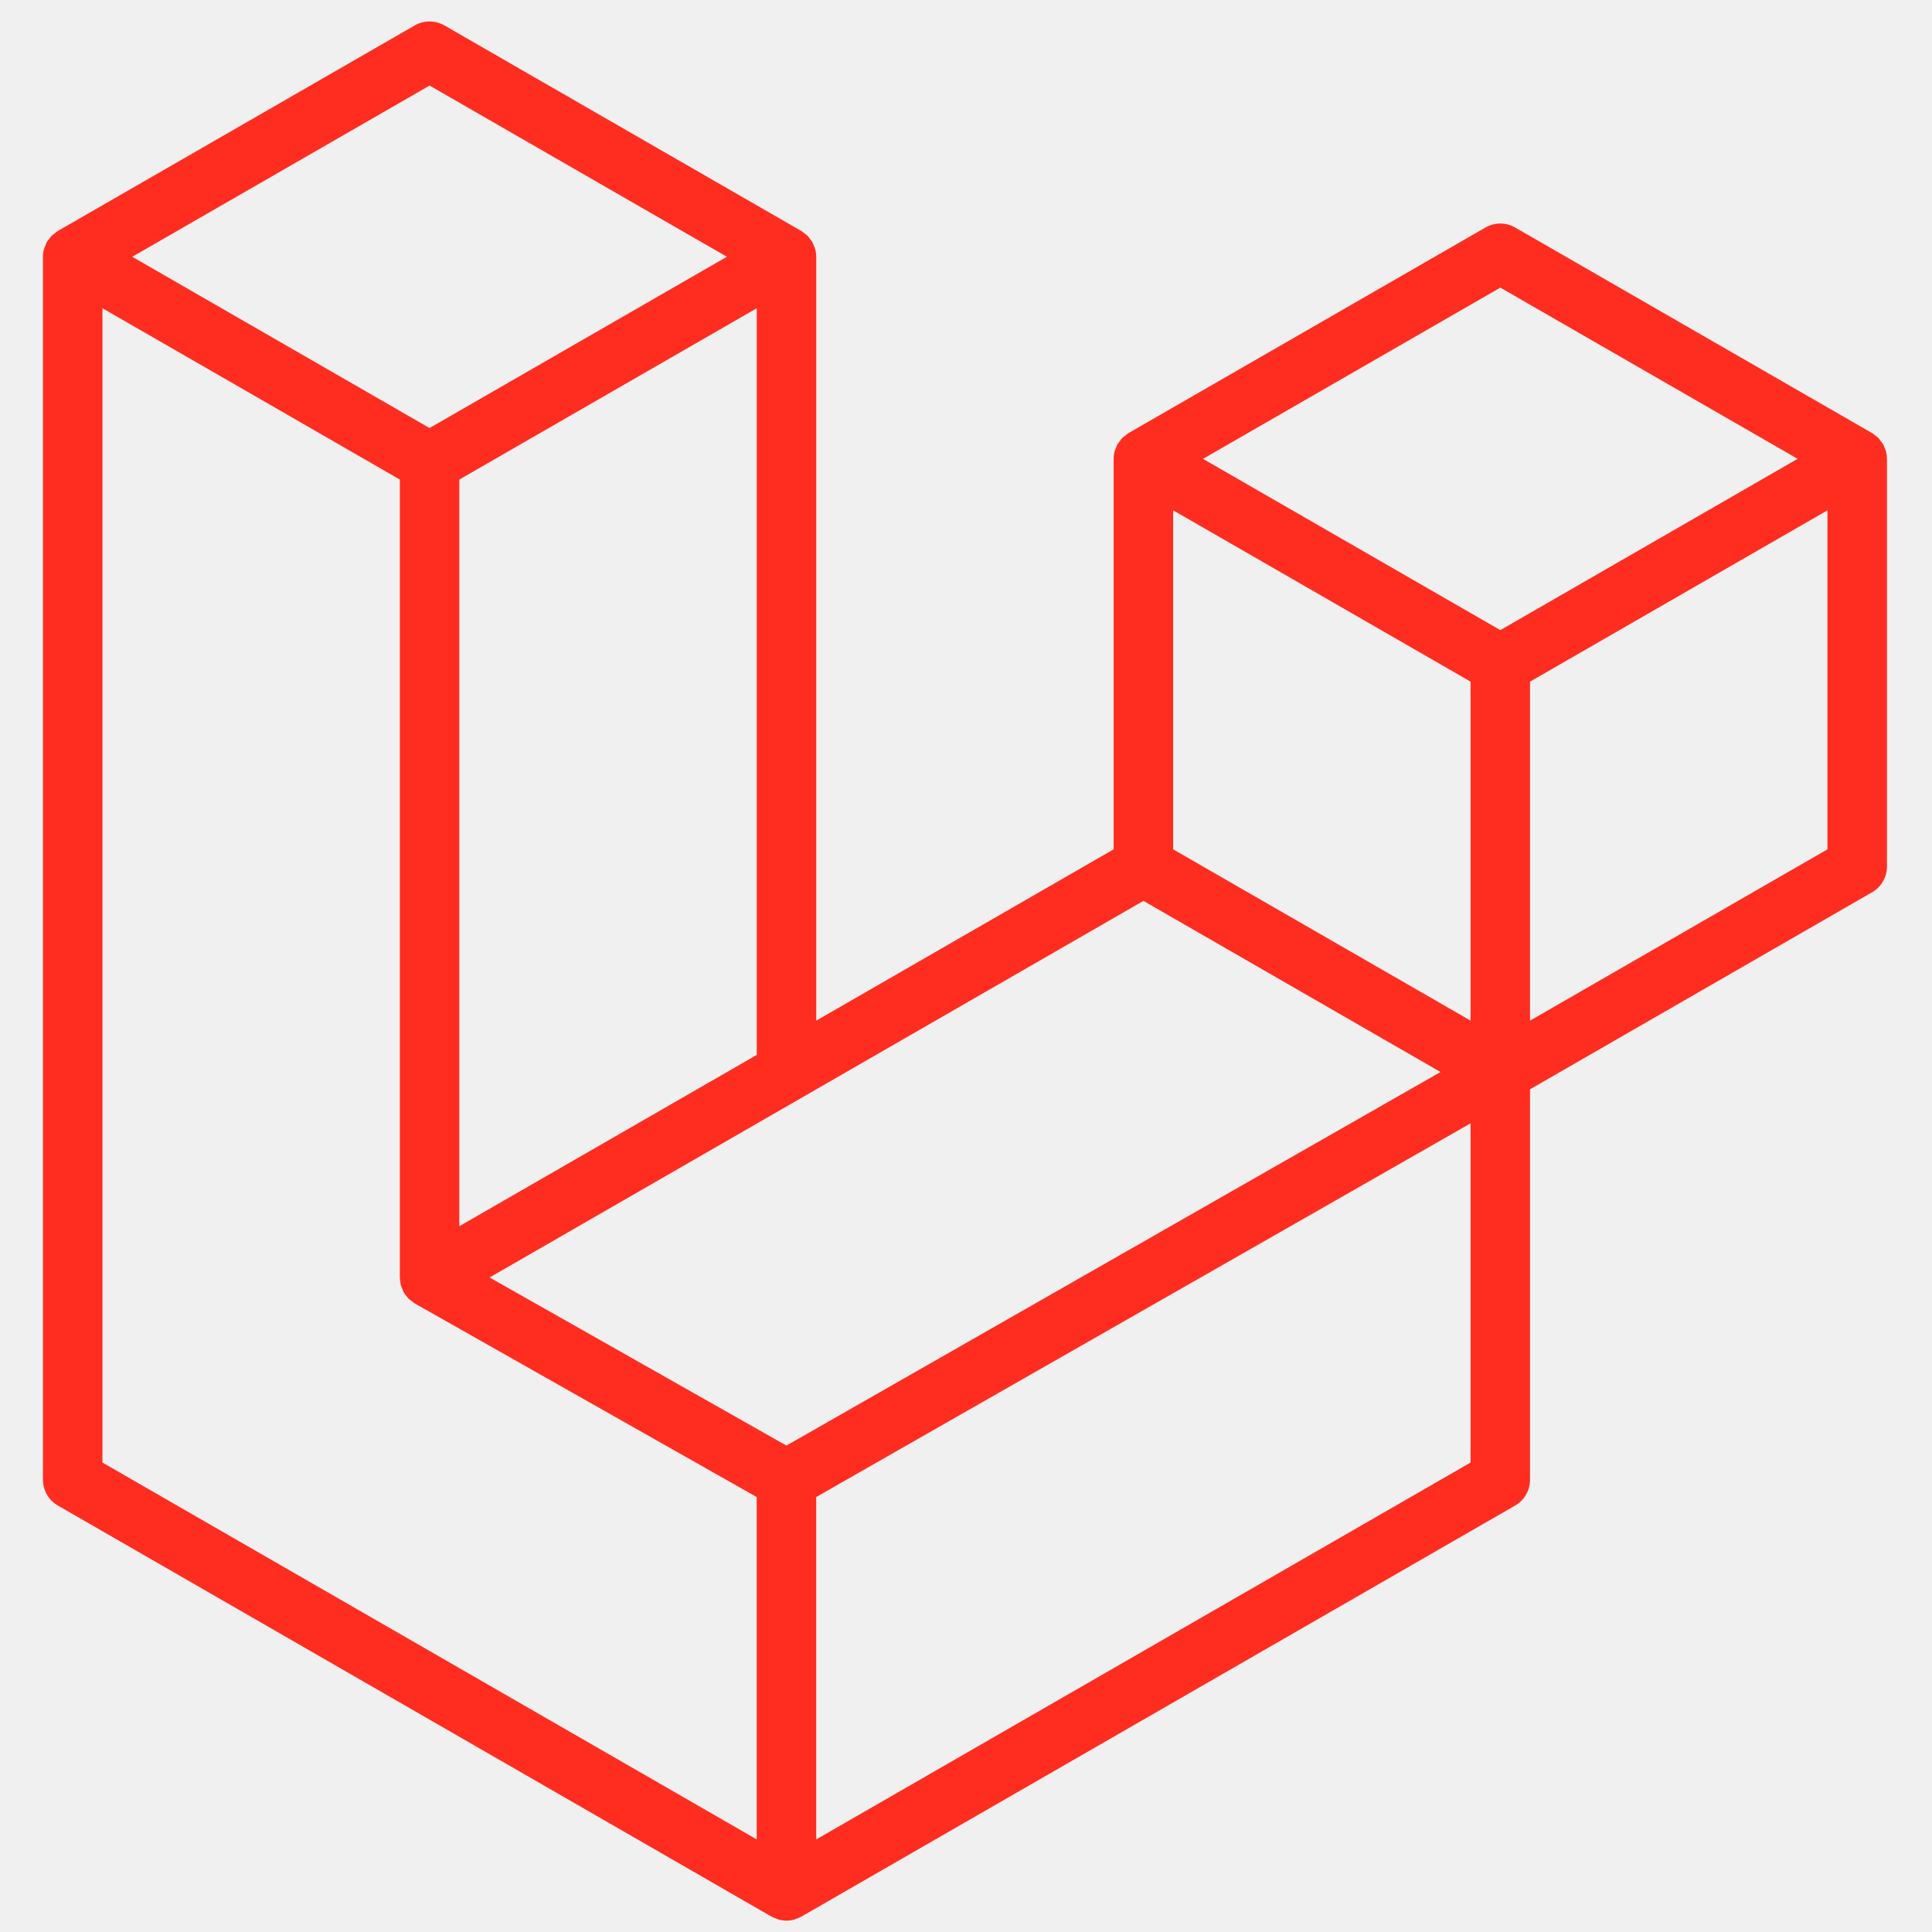
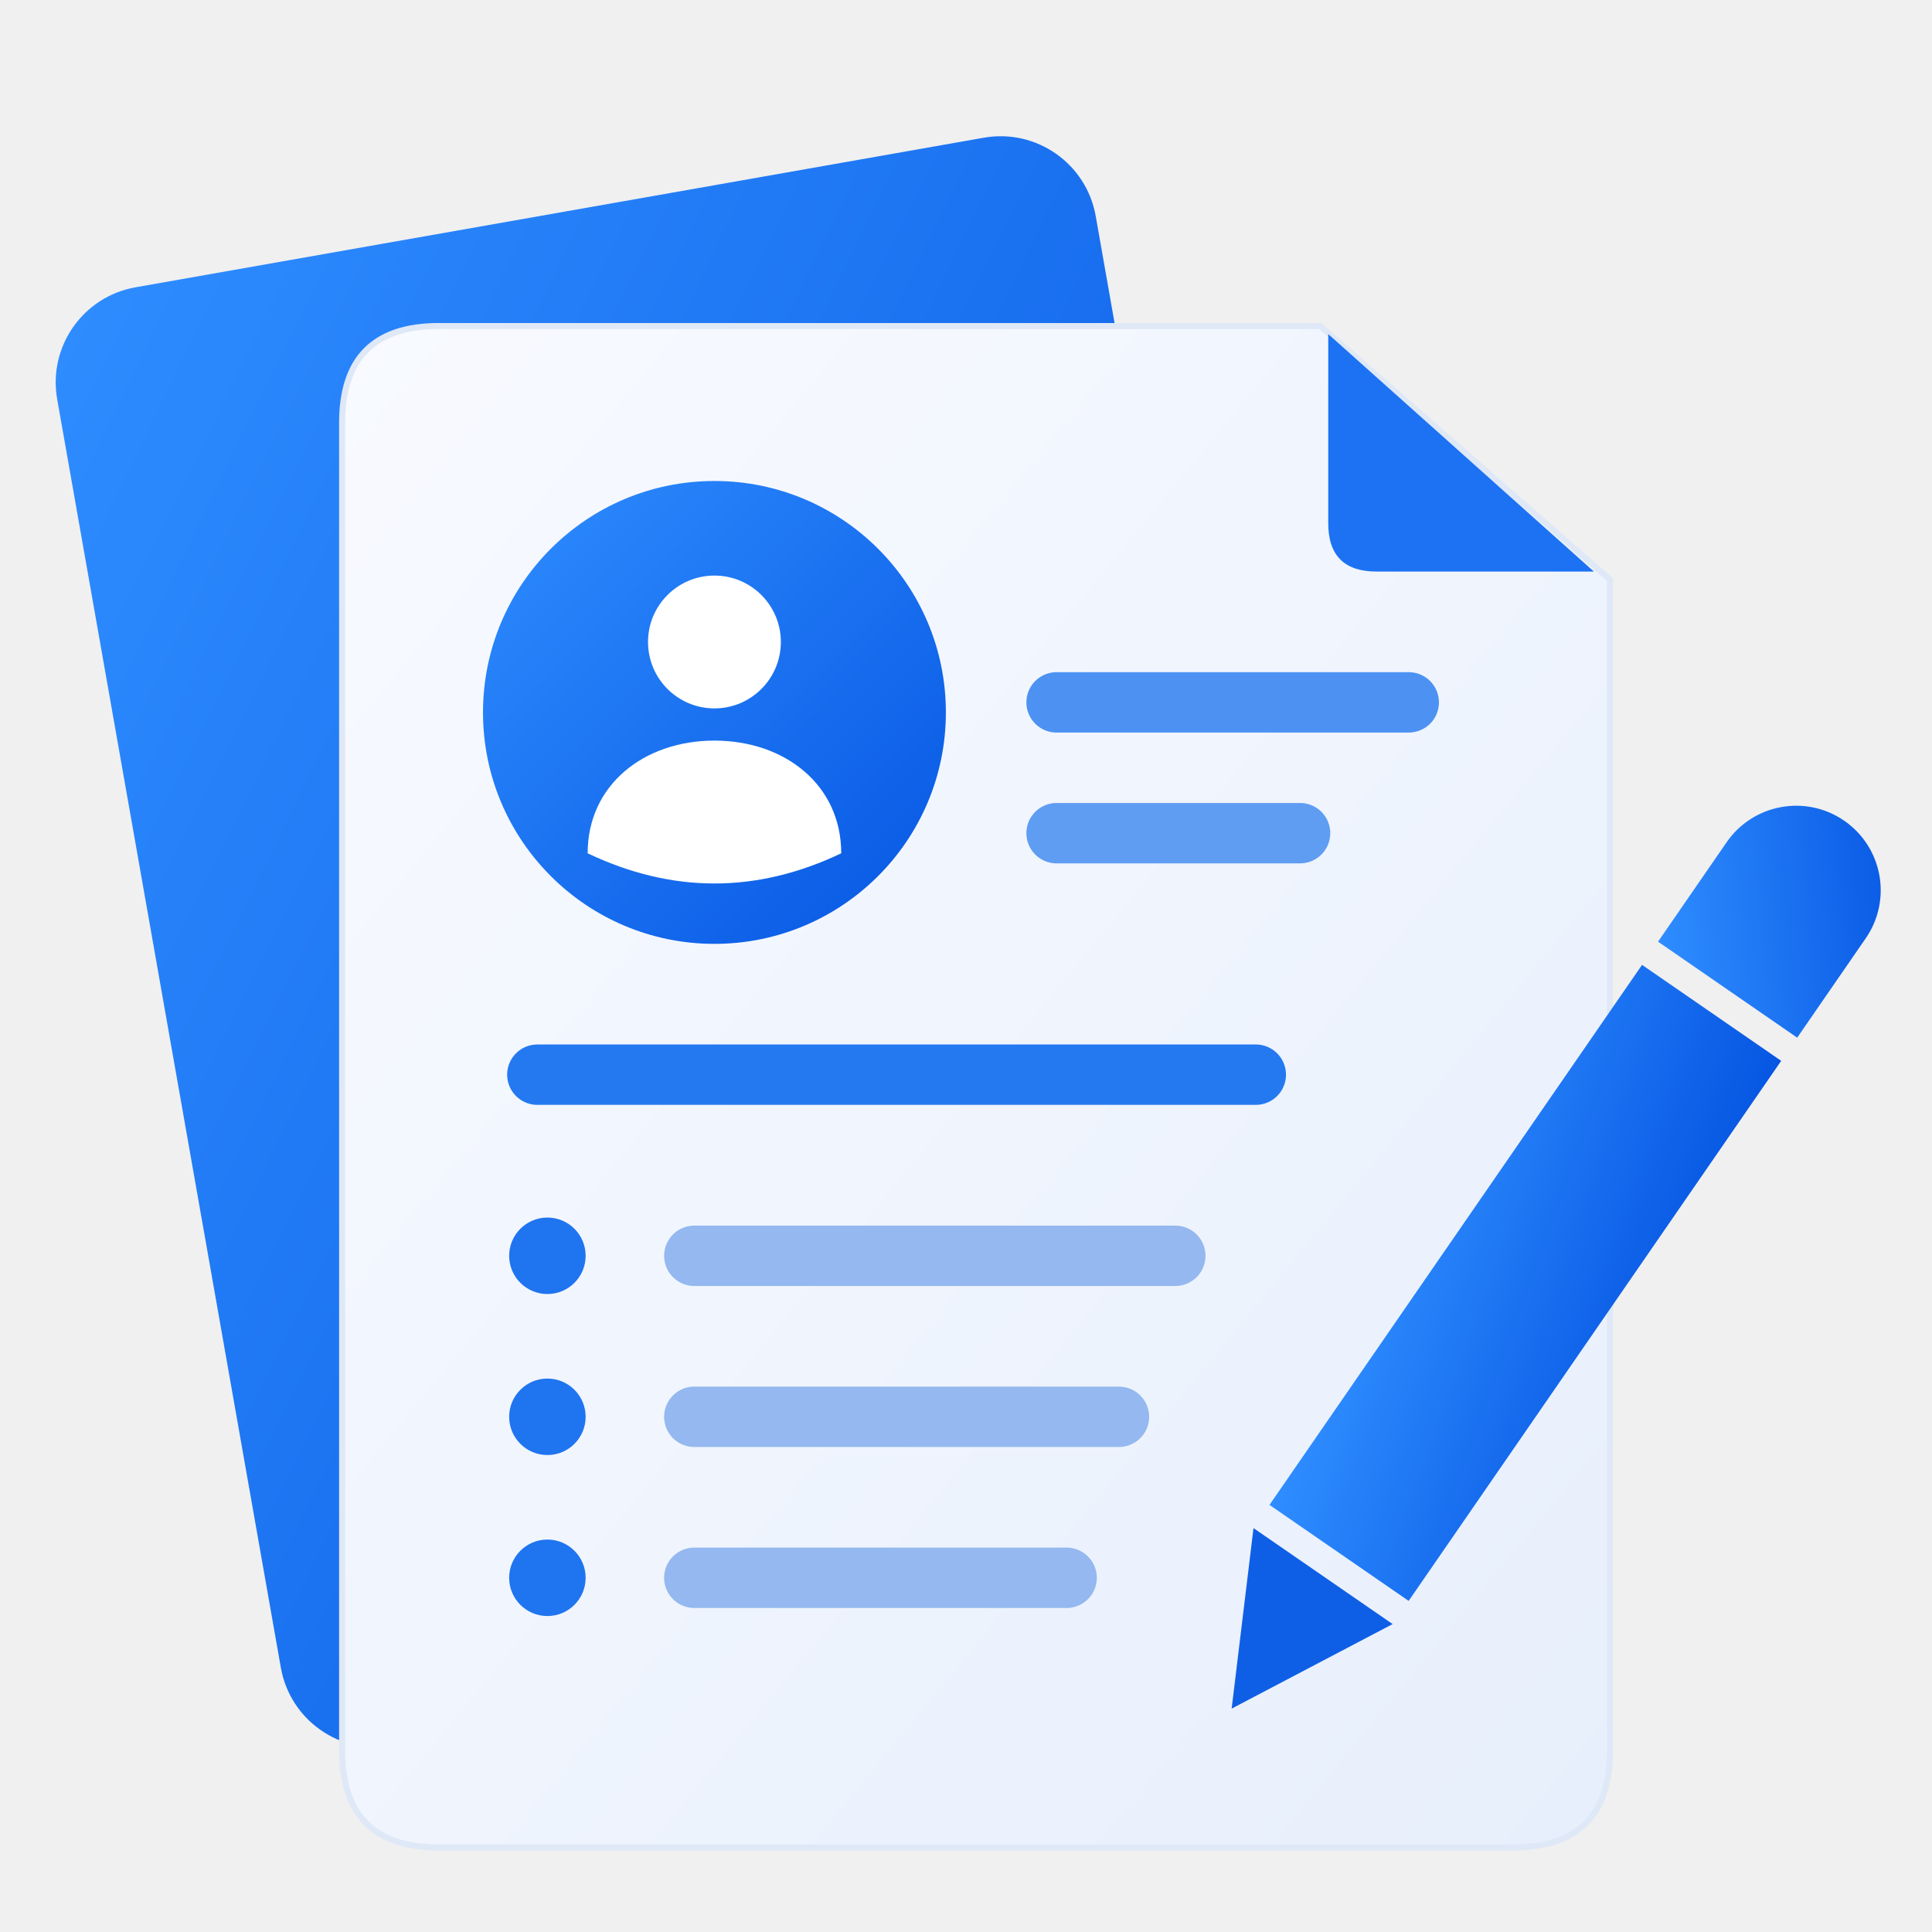
- <svg xmlns="http://www.w3.org/2000/svg" width="166" height="166" viewBox="0 0 166 166" fill="none">
-   <path fill-rule="evenodd" clip-rule="evenodd" d="M162.041 38.759C162.099 38.977 162.129 39.201 162.13 39.426V74.452C162.13 74.902 162.011 75.344 161.786 75.733C161.561 76.122 161.237 76.444 160.847 76.668L131.462 93.594V127.141C131.462 128.054 130.977 128.897 130.186 129.357L68.847 164.683C68.707 164.763 68.554 164.814 68.401 164.868C68.343 164.887 68.289 164.922 68.228 164.938C67.8 165.051 67.349 165.051 66.92 164.938C66.85 164.919 66.786 164.881 66.719 164.855C66.579 164.804 66.432 164.76 66.298 164.683L4.972 129.357C4.583 129.133 4.259 128.81 4.034 128.421C3.808 128.032 3.69 127.591 3.689 127.141L3.689 22.063C3.689 21.834 3.721 21.61 3.779 21.393C3.798 21.32 3.843 21.253 3.868 21.179C3.916 21.045 3.961 20.908 4.031 20.783C4.079 20.7 4.149 20.633 4.206 20.557C4.28 20.454 4.347 20.349 4.433 20.26C4.506 20.186 4.602 20.132 4.685 20.068C4.778 19.992 4.861 19.909 4.966 19.848L35.633 2.185C36.022 1.961 36.462 1.844 36.91 1.844C37.358 1.844 37.798 1.961 38.186 2.185L68.851 19.848H68.857C68.959 19.912 69.045 19.992 69.138 20.065C69.221 20.129 69.313 20.186 69.387 20.257C69.476 20.349 69.54 20.454 69.616 20.557C69.671 20.633 69.744 20.7 69.789 20.783C69.862 20.911 69.904 21.045 69.955 21.179C69.98 21.253 70.025 21.32 70.044 21.396C70.103 21.614 70.133 21.838 70.133 22.063V87.694L95.686 72.974V39.423C95.686 39.2 95.718 38.973 95.775 38.759C95.798 38.683 95.839 38.615 95.865 38.542C95.916 38.408 95.96 38.271 96.031 38.146C96.079 38.063 96.149 37.996 96.203 37.92C96.279 37.818 96.343 37.712 96.433 37.623C96.506 37.549 96.599 37.495 96.681 37.431C96.777 37.355 96.86 37.272 96.962 37.211L127.633 19.548C128.021 19.324 128.461 19.206 128.91 19.206C129.358 19.206 129.798 19.324 130.186 19.548L160.85 37.211C160.959 37.275 161.042 37.355 161.137 37.428C161.217 37.492 161.31 37.549 161.383 37.62C161.473 37.712 161.536 37.818 161.613 37.92C161.67 37.996 161.741 38.063 161.785 38.146C161.859 38.271 161.9 38.408 161.951 38.542C161.98 38.615 162.021 38.683 162.041 38.759ZM157.018 72.974V43.848L146.287 50.028L131.462 58.568V87.694L157.021 72.974H157.018ZM126.354 125.663V96.518L111.771 104.85L70.13 128.626V158.046L126.354 125.663ZM8.801 26.485V125.663L65.018 158.043V128.629L35.649 112L35.64 111.994L35.627 111.988C35.528 111.93 35.445 111.847 35.353 111.777C35.273 111.713 35.18 111.662 35.11 111.592L35.104 111.582C35.021 111.502 34.963 111.403 34.893 111.314C34.829 111.228 34.753 111.154 34.702 111.065L34.699 111.055C34.641 110.96 34.606 110.845 34.565 110.736C34.523 110.64 34.469 110.551 34.443 110.449C34.411 110.328 34.405 110.197 34.392 110.072C34.379 109.976 34.354 109.881 34.354 109.785V109.778V41.205L19.532 32.662L8.801 26.485ZM36.913 7.35L11.364 22.063L36.907 36.777L62.453 22.06L36.907 7.35H36.913ZM50.2 99.174L65.022 90.637V26.485L54.291 32.665L39.466 41.205V105.357L50.2 99.174ZM128.91 24.713L103.363 39.426L128.91 54.14L154.453 39.423L128.91 24.713ZM126.354 58.568L111.529 50.028L100.798 43.848V72.974L115.619 81.511L126.354 87.694V58.568ZM67.571 124.205L105.042 102.803L123.772 92.109L98.245 77.405L68.854 94.334L42.066 109.762L67.571 124.205Z" fill="#FF2D20" />
+ <svg xmlns="http://www.w3.org/2000/svg" viewBox="520 128 480 480" width="480" height="480">
+   <defs>
+     <linearGradient id="kz-blue" x1="0" y1="0" x2="1" y2="1">
+       <stop offset="0" stop-color="#2f8dff" />
+       <stop offset="1" stop-color="#0656e2" />
+     </linearGradient>
+     <linearGradient id="kz-paper" x1="0" y1="0" x2="1" y2="1">
+       <stop offset="0" stop-color="#f8faff" />
+       <stop offset="1" stop-color="#e7effc" />
+     </linearGradient>
+   </defs>
+   <rect x="560" y="178" width="262" height="368" rx="24" fill="url(#kz-blue)" transform="rotate(-10 691 362)" />
+   <path d="M629 209H848L920 272V563Q920 587 896 587H629Q605 587 605 563V233Q605 209 629 209Z" fill="url(#kz-paper)" stroke="#dfe8f6" stroke-width="1.5" />
+   <path d="M850 211 916 270H862Q850 270 850 258Z" fill="#1c72f2" />
+   <circle cx="697.5" cy="305" r="57.5" fill="url(#kz-blue)" />
+   <circle cx="697.5" cy="287.5" r="16.5" fill="#ffffff" />
+   <path d="M666 340C666 323 680 312 697.5 312S729 323 729 340Q697.5 355 666 340Z" fill="#ffffff" />
+   <g stroke-linecap="round" stroke-width="15">
+     <path d="M782.5 302.5H870" stroke="#4d92f2" />
+     <path d="M782.5 335H843" stroke="#5f9df3" />
+     <path d="M653.5 395H832" stroke="#2479f0" />
+     <path d="M692.5 440H812M692.5 480H798M692.5 520H785" stroke="#94b8ef" />
+   </g>
+   <g fill="#1f74f0">
+     <circle cx="656" cy="440" r="9.5" />
+     <circle cx="656" cy="480" r="9.5" />
+     <circle cx="656" cy="520" r="9.5" />
+   </g>
+   <g transform="translate(826 552.5) rotate(-55.4)">
+     <path d="M0 0 40 -21V21Z" fill="#0f5fe6" />
+     <rect x="47" y="-21" width="163" height="42" fill="url(#kz-blue)" />
+     <path d="M217 -21H247A21 21 0 0 1 247 21H217Z" fill="url(#kz-blue)" />
+   </g>
</svg>
